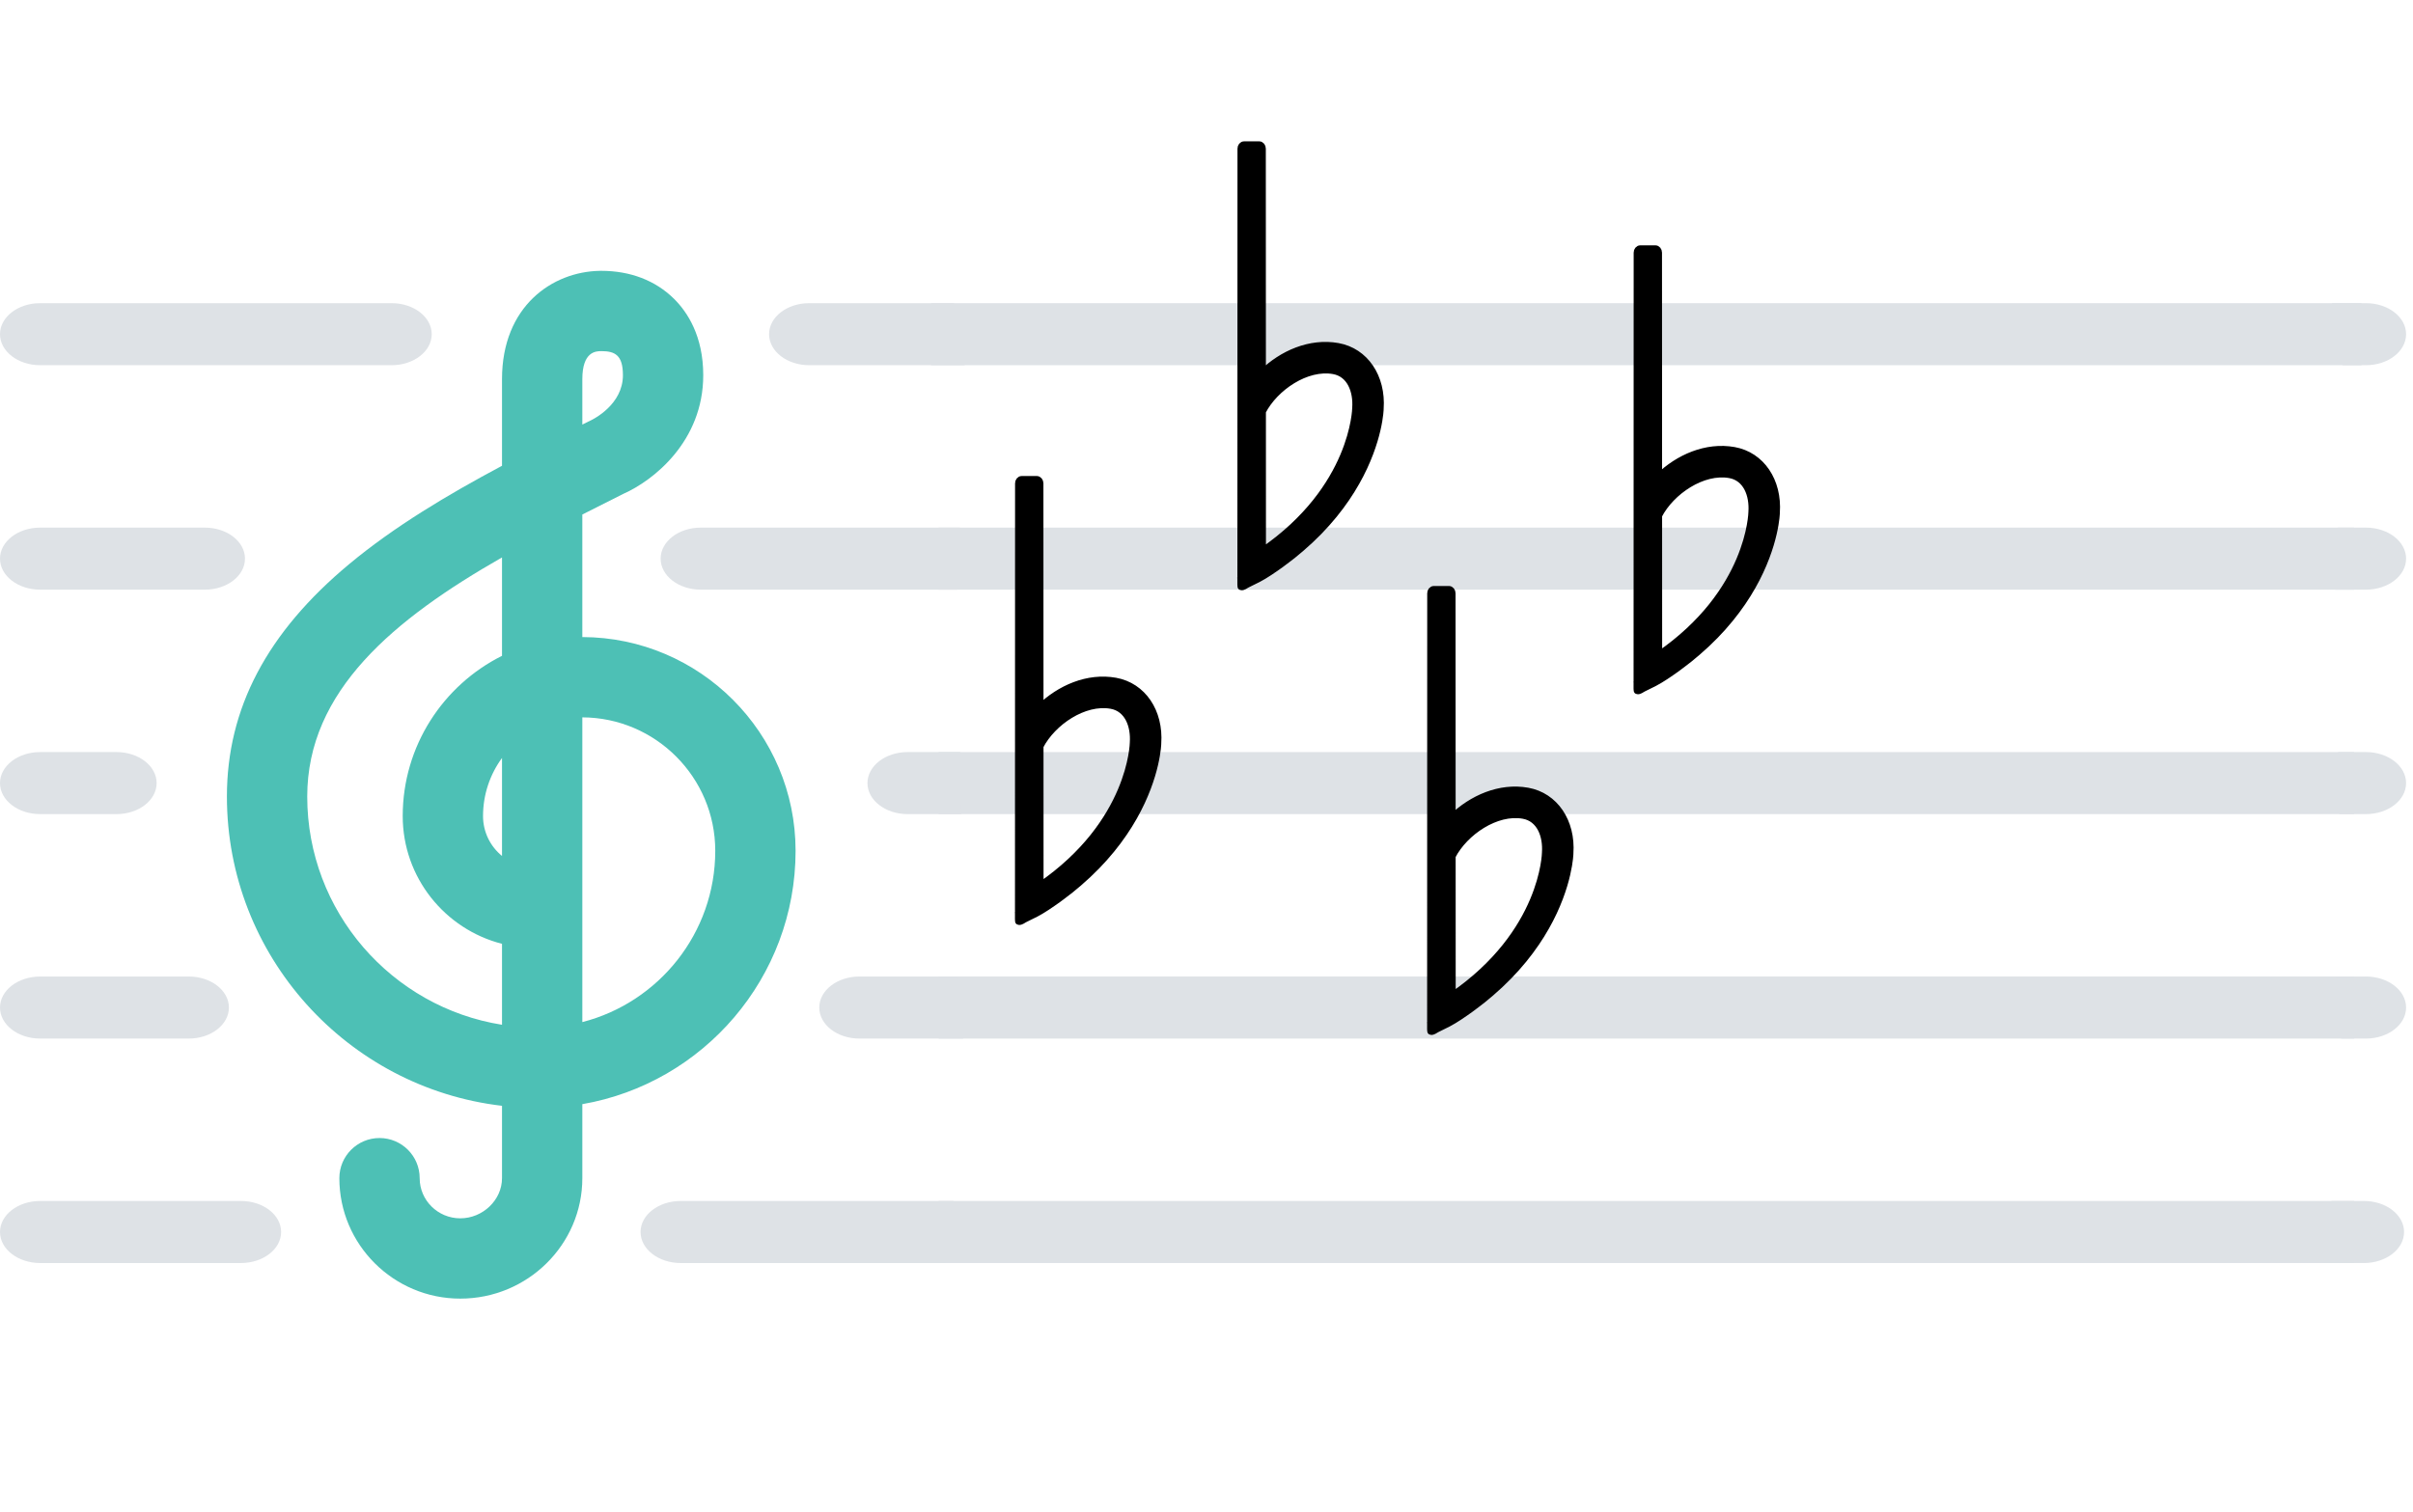
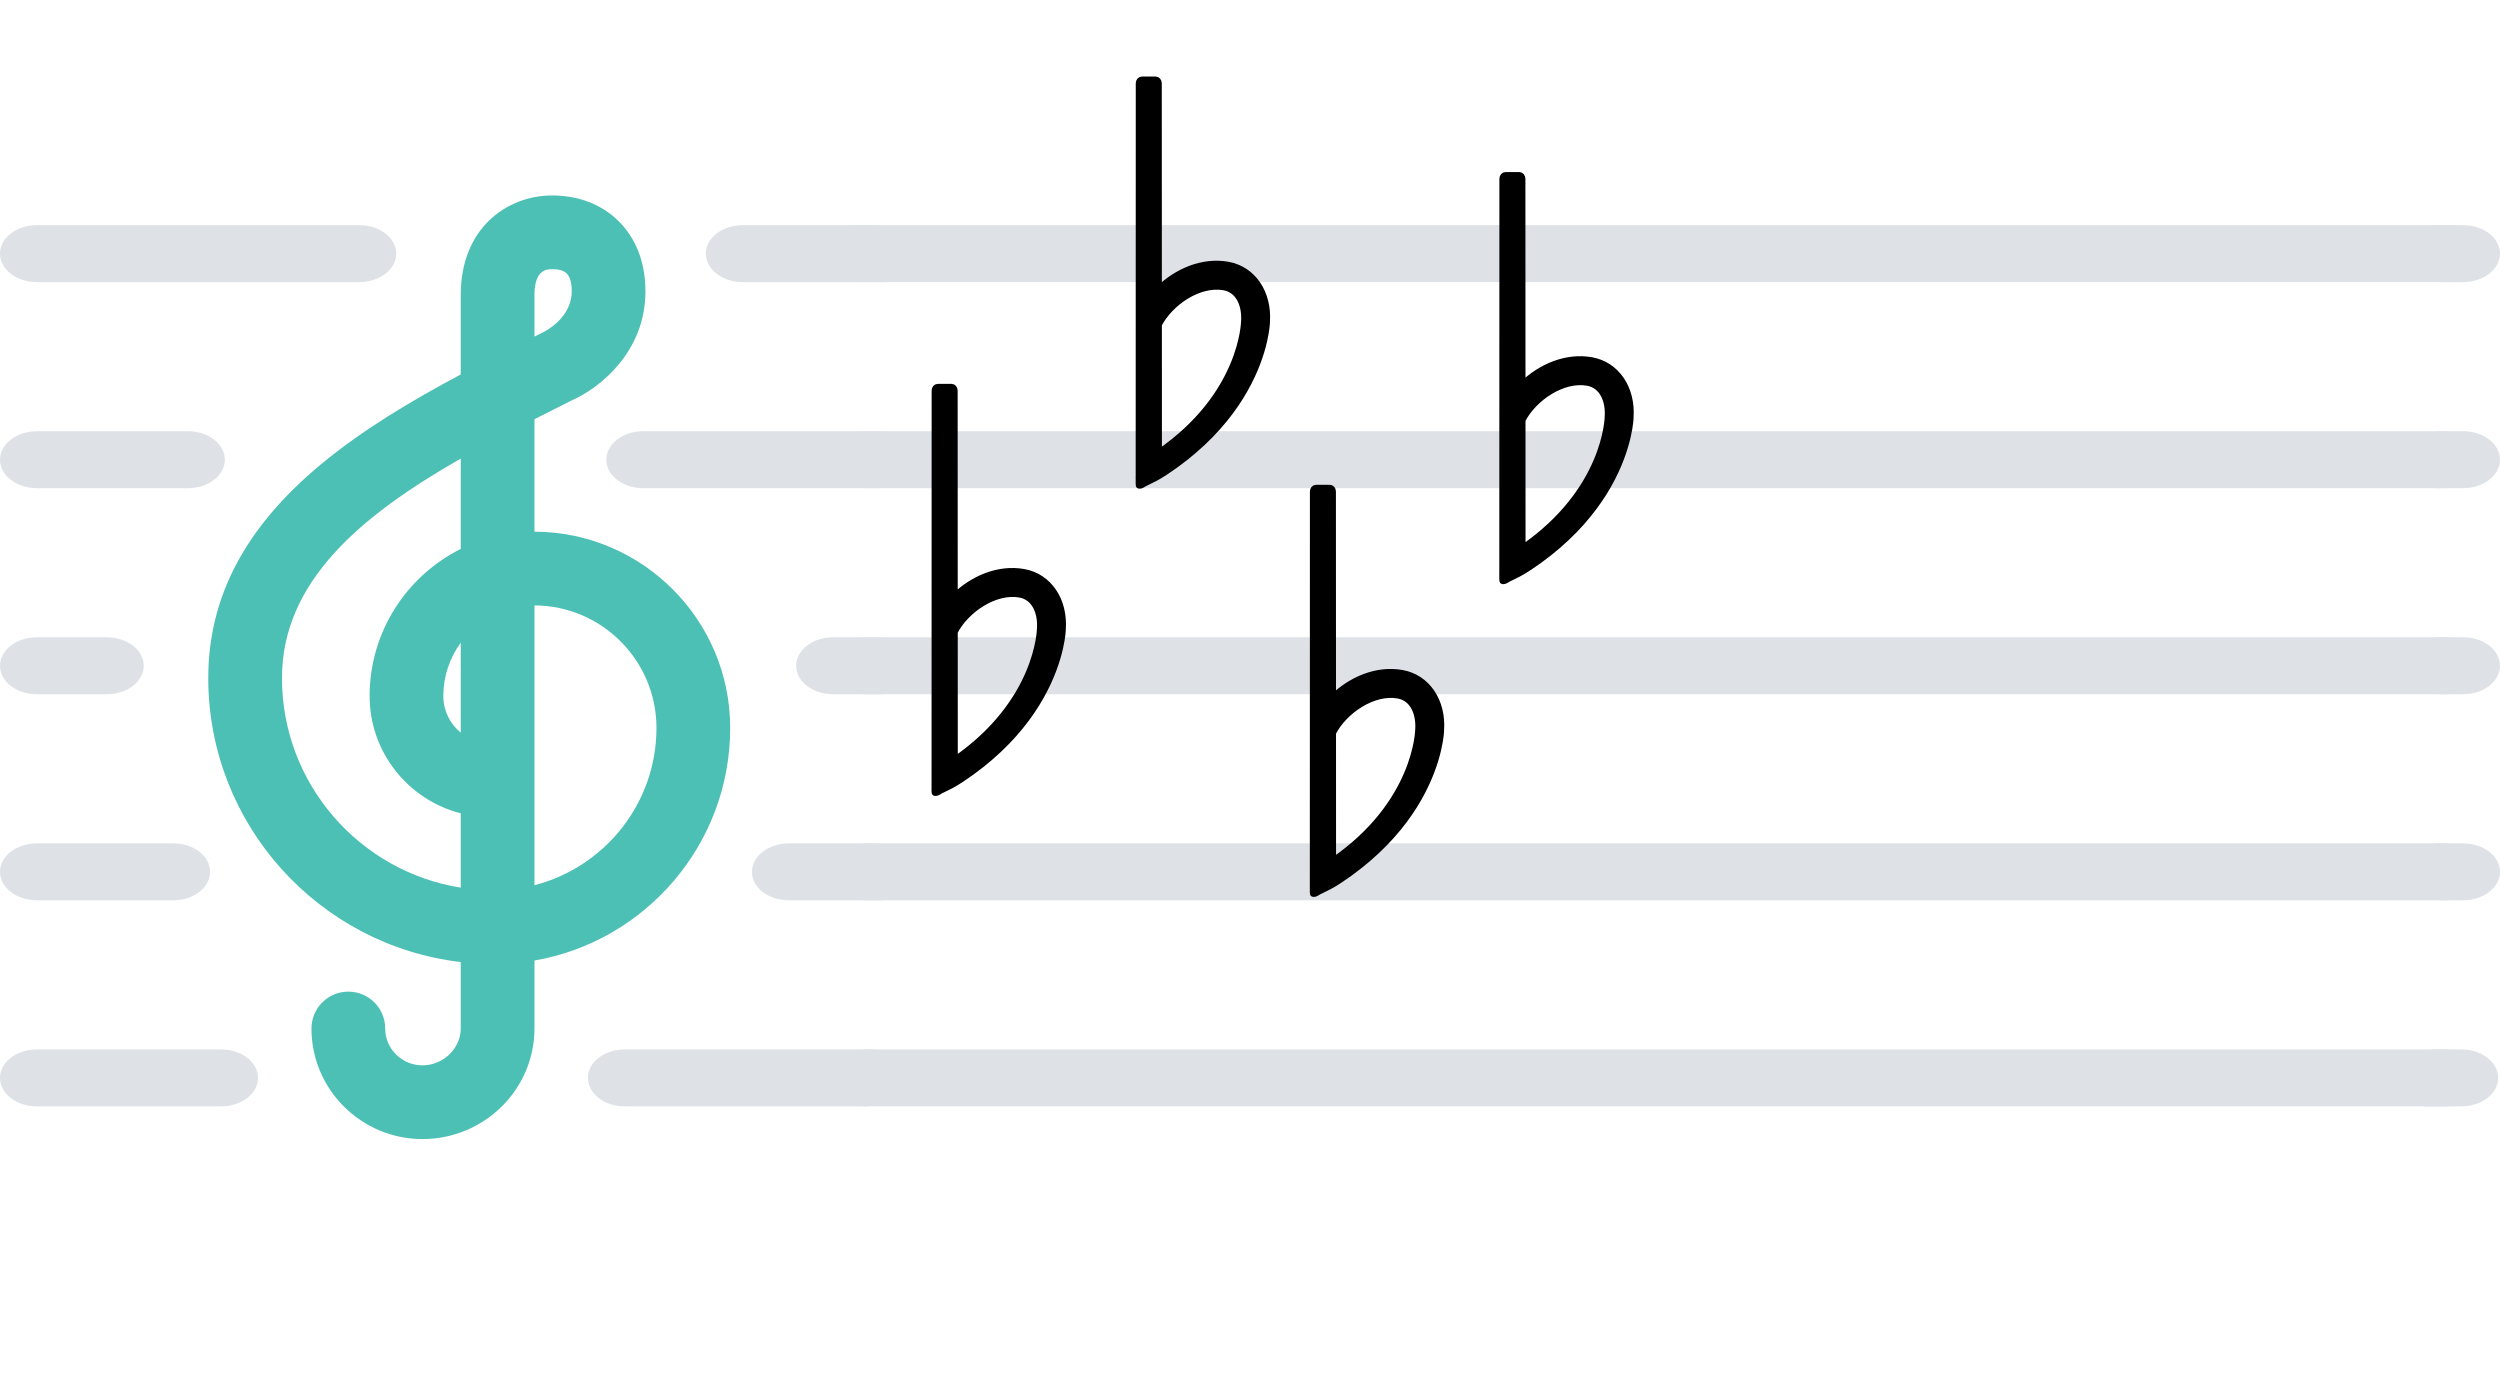
- <svg xmlns="http://www.w3.org/2000/svg" version="1.1" id="Capa_1" x="0px" y="0px" width="1397.14px" height="875.445px" viewBox="-20 -33.555 1397.14 875.445" enable-background="new -20 -33.555 1397.14 875.445" xml:space="preserve">
+ <svg xmlns="http://www.w3.org/2000/svg" version="1.1" id="Capa_1" x="0px" y="0px" width="1577.141px" height="875.445px" viewBox="-20 0 1577.141 875.445" enable-background="new -20 0 1577.141 875.445" xml:space="preserve">
  <g id="STAFF_2_">
    <g>
      <g>
        <g>
          <g>
-             <path fill="#DEE2E6" d="M1348.723,662.031h-18.794c-0.887,4.707-1.859,9.436-2.931,14.192       c-1.431,7.368-1.72,14.561-1.635,21.745h23.358c12.844,0,23.253-8.045,23.253-17.969S1361.566,662.031,1348.723,662.031z" />
-             <rect x="523.509" y="662.031" fill="#DEE2E6" width="819.58" height="35.938" />
-             <path fill="#DEE2E6" d="M529.14,676.224c1.07-4.757,2.044-9.485,2.931-14.192h-157.93c-12.843,0-23.254,8.045-23.254,17.969       s10.411,17.969,23.254,17.969h153.364C527.421,690.784,527.71,683.592,529.14,676.224z" />
-             <path fill="#DEE2E6" d="M119.519,662.031H3.253C-9.59,662.031-20,670.076-20,680s10.41,17.969,23.253,17.969h116.267       c12.843,0,23.253-8.045,23.253-17.969S132.362,662.031,119.519,662.031z" />
+             <path fill="#DEE2E6" d="M1532.723,662.031h-18.794c-0.887,4.707-1.859,9.436-2.931,14.191       c-1.432,7.368-1.721,14.562-1.636,21.745h23.358c12.844,0,23.253-8.045,23.253-17.969S1545.566,662.031,1532.723,662.031z" />
+             <rect x="524.473" y="662.031" fill="#DEE2E6" width="1000.28" height="35.938" />
+             <path fill="#DEE2E6" d="M529.14,676.224c1.07-4.757,2.044-9.484,2.931-14.191h-157.93c-12.843,0-23.254,8.045-23.254,17.969       s10.411,17.969,23.254,17.969h153.364C527.422,690.784,527.711,683.592,529.14,676.224z" />
+             <path fill="#DEE2E6" d="M119.519,662.031H3.253C-9.59,662.031-20,670.076-20,680s10.41,17.969,23.253,17.969H119.52       c12.843,0,23.253-8.045,23.253-17.969S132.362,662.031,119.519,662.031z" />
          </g>
          <g>
-             <path fill="#DEE2E6" d="M1349.885,532.031h-17.646c0.278,5.297,0.824,10.592,1.76,15.889       c0.771,6.706,1.275,13.383,1.542,20.049h14.345c12.843,0,23.253-8.044,23.253-17.969       C1373.139,540.076,1362.727,532.031,1349.885,532.031z" />
-             <rect x="523.509" y="532.031" fill="#DEE2E6" width="819.58" height="35.938" />
+             <path fill="#DEE2E6" d="M1533.885,532.031h-17.646c0.278,5.297,0.824,10.592,1.76,15.889       c0.771,6.706,1.275,13.383,1.543,20.049h14.345c12.843,0,23.253-8.044,23.253-17.969       C1557.139,540.076,1546.727,532.031,1533.885,532.031z" />
+             <rect x="524.473" y="532.031" fill="#DEE2E6" width="1000.28" height="35.938" />
            <path fill="#DEE2E6" d="M3.253,567.969h86.036c12.843,0,23.254-8.044,23.254-17.969c0-9.924-10.411-17.969-23.254-17.969H3.253       C-9.59,532.031-20,540.076-20,550C-20,559.925-9.59,567.969,3.253,567.969z" />
-             <path fill="#DEE2E6" d="M534.381,532.031h-56.765c-12.843,0-23.253,8.045-23.253,17.969c0,9.925,10.41,17.969,23.253,17.969       h60.065c-0.267-6.666-0.771-13.344-1.542-20.049C535.205,542.623,534.659,537.327,534.381,532.031z" />
+             <path fill="#DEE2E6" d="M534.382,532.031h-56.766c-12.843,0-23.253,8.045-23.253,17.969c0,9.925,10.41,17.969,23.253,17.969       h60.065c-0.268-6.666-0.771-13.344-1.542-20.049C535.205,542.623,534.659,537.327,534.382,532.031z" />
          </g>
          <g>
-             <path fill="#DEE2E6" d="M1349.885,402.031h-16.057c0.396,11.979,0.68,23.958,0.607,35.938h15.448       c12.843,0,23.253-8.045,23.253-17.969C1373.137,410.075,1362.727,402.031,1349.885,402.031z" />
-             <rect x="523.509" y="402.031" fill="#DEE2E6" width="819.58" height="35.937" />
-             <path fill="#DEE2E6" d="M3.253,437.969h44.182c12.843,0,23.253-8.045,23.253-17.969c0-9.925-10.41-17.969-23.253-17.969H3.253       C-9.59,402.031-20,410.076-20,420S-9.59,437.969,3.253,437.969z" />
+             <path fill="#DEE2E6" d="M1533.885,402.031h-16.058c0.396,11.979,0.681,23.958,0.607,35.938h15.448       c12.843,0,23.253-8.045,23.253-17.969C1557.137,410.075,1546.727,402.031,1533.885,402.031z" />
+             <rect x="524.473" y="402.031" fill="#DEE2E6" width="1000.28" height="35.937" />
+             <path fill="#DEE2E6" d="M3.253,437.969h44.183c12.843,0,23.253-8.045,23.253-17.969c0-9.925-10.41-17.969-23.253-17.969H3.253       C-9.59,402.031-20,410.076-20,420S-9.59,437.969,3.253,437.969z" />
            <path fill="#DEE2E6" d="M535.97,402.031h-30.449c-12.843,0-23.253,8.044-23.253,17.969c0,9.924,10.41,17.969,23.253,17.969       h31.058C536.65,425.989,536.366,414.01,535.97,402.031z" />
          </g>
          <g>
-             <path fill="#DEE2E6" d="M1349.885,272.031h-16.244c-1.058,11.979-1.519,23.958-1.607,35.938h17.853       c12.843,0,23.253-8.045,23.253-17.969S1362.727,272.031,1349.885,272.031z" />
-             <rect x="523.509" y="272.031" fill="#DEE2E6" width="819.58" height="35.938" />
-             <path fill="#DEE2E6" d="M3.253,307.969h95.338c12.844,0,23.254-8.045,23.254-17.969s-10.41-17.969-23.254-17.969H3.253       C-9.59,272.031-20,280.076-20,289.999C-20,299.923-9.59,307.969,3.253,307.969z" />
-             <path fill="#DEE2E6" d="M385.767,272.031c-12.843,0-23.253,8.044-23.253,17.969s10.41,17.969,23.253,17.969h148.407       c0.09-11.979,0.551-23.958,1.607-35.938H385.767L385.767,272.031z" />
+             <path fill="#DEE2E6" d="M1533.885,272.031h-16.244c-1.059,11.979-1.52,23.958-1.607,35.938h17.854       c12.843,0,23.253-8.045,23.253-17.969S1546.727,272.031,1533.885,272.031z" />
+             <rect x="524.473" y="272.031" fill="#DEE2E6" width="1000.28" height="35.938" />
+             <path fill="#DEE2E6" d="M3.253,307.969h95.338c12.845,0,23.255-8.045,23.255-17.969s-10.41-17.969-23.255-17.969H3.253       C-9.59,272.031-20,280.076-20,289.999C-20,299.923-9.59,307.969,3.253,307.969z" />
+             <path fill="#DEE2E6" d="M385.767,272.031c-12.843,0-23.253,8.044-23.253,17.969s10.41,17.969,23.253,17.969h148.407       c0.09-11.979,0.551-23.958,1.606-35.938H385.767L385.767,272.031z" />
          </g>
          <g>
-             <path fill="#DEE2E6" d="M1349.885,142.031h-19.688c1.429,2.806,2.526,5.65,2.801,8.608c1.758,9.056,2.813,18.179,3.374,27.329       h13.513c12.843,0,23.253-8.044,23.253-17.968C1373.138,150.076,1362.727,142.031,1349.885,142.031z" />
-             <rect x="519.139" y="142.031" fill="#DEE2E6" width="828.188" height="35.937" />
-             <path fill="#DEE2E6" d="M532.34,142.031h-83.789c-12.844,0-23.253,8.044-23.253,17.968c0,9.923,10.409,17.969,23.253,17.969       h89.964c-0.562-9.149-1.616-18.272-3.374-27.329C534.866,147.681,533.768,144.837,532.34,142.031z" />
-             <path fill="#DEE2E6" d="M3.253,177.968h203.465c12.844,0,23.254-8.044,23.254-17.969s-10.41-17.968-23.254-17.968H3.253       C-9.59,142.031-20,150.075-20,160S-9.59,177.968,3.253,177.968z" />
+             <path fill="#DEE2E6" d="M1533.885,142.031h-19.688c1.429,2.806,2.526,5.65,2.802,8.608c1.758,9.056,2.813,18.179,3.373,27.329       h13.514c12.843,0,23.253-8.044,23.253-17.968S1546.727,142.031,1533.885,142.031z" />
+             <rect x="519.139" y="142.031" fill="#DEE2E6" width="1010.785" height="35.937" />
+             <path fill="#DEE2E6" d="M532.341,142.031h-83.789c-12.844,0-23.253,8.044-23.253,17.968c0,9.923,10.409,17.969,23.253,17.969       h89.964c-0.563-9.149-1.616-18.272-3.374-27.329C534.866,147.681,533.768,144.837,532.341,142.031z" />
+             <path fill="#DEE2E6" d="M3.253,177.968h203.465c12.845,0,23.255-8.044,23.255-17.969s-10.41-17.968-23.255-17.968H3.253       C-9.59,142.031-20,150.075-20,160S-9.59,177.968,3.253,177.968z" />
          </g>
        </g>
      </g>
    </g>
  </g>
-   <path id="CLEF_2_" fill="#4DC0B5" d="M440.645,459.21c0-68.152-55.359-123.619-123.475-123.789V264.45  c7.865-4.009,15.778-7.983,23.667-11.941c17.585-7.753,46.344-30.54,46.344-68.746c0-22.784-9.236-36.675-16.984-44.315  c-10.709-10.563-25.26-16.144-42.081-16.144c-0.272,0-0.545,0.005-0.878,0.012c-27.247,0.464-56.573,20.307-56.573,62.772v50.13  c-31.739,16.932-62.357,35.229-88.325,56.812c-47.748,39.69-70.959,83.773-70.959,134.761c0,92.321,69.726,168.662,159.284,179.12  v41.915c0,12.604-11.064,23.253-24.164,23.253c-12.961,0-23.505-10.432-23.505-23.253c0-12.843-10.41-23.254-23.253-23.254  s-23.254,10.411-23.254,23.254c0,38.465,31.407,69.759,70.012,69.759c38.967,0,70.671-31.294,70.671-69.759v-42.869  C387.202,593.846,440.645,532.649,440.645,459.21z M270.664,462.209c-6.699-5.477-10.984-13.8-10.984-23.105  c0-12.573,4.081-24.214,10.984-33.663V462.209z M270.664,346.289c-34.053,17.016-57.491,52.229-57.491,92.813  c0,35.592,24.483,65.567,57.491,73.984v46.885c-63.83-10.129-112.776-65.546-112.776-132.181  c0-61.271,50.313-102.81,112.776-138.491V346.289z M317.171,186.088c0-16.087,7.89-16.221,10.794-16.271l0.282-0.006  c7.873,0.024,12.43,2.348,12.43,13.952c0,16.983-17.041,25.446-18.865,26.301c-0.541,0.218-0.677,0.298-1.25,0.586  c-1.131,0.566-2.26,1.135-3.391,1.702V186.088z M317.171,558.427v-176.5c42.472,0.169,76.968,34.772,76.968,77.282  C394.138,506.9,361.372,547.082,317.171,558.427z" />
+   <path id="CLEF_2_" fill="#4DC0B5" d="M440.645,459.21c0-68.152-55.359-123.619-123.475-123.789V264.45  c7.864-4.009,15.777-7.983,23.667-11.941c17.585-7.753,46.344-30.54,46.344-68.746c0-22.784-9.236-36.675-16.984-44.315  c-10.709-10.563-25.26-16.144-42.081-16.144c-0.271,0-0.545,0.005-0.878,0.012c-27.247,0.464-56.573,20.307-56.573,62.772v50.13  c-31.739,16.932-62.356,35.229-88.325,56.813c-47.748,39.69-70.959,83.773-70.959,134.761c0,92.321,69.727,168.662,159.284,179.12  v41.915c0,12.604-11.063,23.253-24.164,23.253c-12.961,0-23.505-10.433-23.505-23.253c0-12.843-10.41-23.254-23.253-23.254  s-23.254,10.411-23.254,23.254c0,38.465,31.407,69.759,70.012,69.759c38.967,0,70.672-31.294,70.672-69.759v-42.869  C387.202,593.846,440.645,532.649,440.645,459.21z M270.664,462.209c-6.699-5.477-10.983-13.8-10.983-23.105  c0-12.572,4.081-24.214,10.983-33.662V462.209z M270.664,346.289c-34.053,17.016-57.491,52.229-57.491,92.813  c0,35.593,24.483,65.567,57.491,73.984v46.885c-63.83-10.129-112.775-65.546-112.775-132.181  c0-61.271,50.313-102.81,112.775-138.491V346.289z M317.172,186.088c0-16.087,7.89-16.221,10.794-16.271l0.281-0.006  c7.873,0.024,12.431,2.348,12.431,13.952c0,16.983-17.041,25.446-18.865,26.301c-0.541,0.218-0.677,0.298-1.25,0.586  c-1.131,0.566-2.26,1.135-3.391,1.702V186.088L317.172,186.088z M317.172,558.427v-176.5c42.472,0.169,76.968,34.772,76.968,77.282  C394.138,506.9,361.372,547.082,317.172,558.427z" />
  <g id="SHARPS" display="none">
-     <path display="inline" stroke="#000000" stroke-width="7" stroke-linecap="round" stroke-linejoin="round" stroke-miterlimit="10" d="   M701.3,118.476c0.506-0.069,0.883-0.502,0.883-1.008v-15.563c0-0.615-0.538-1.083-1.142-1.006l-35.005,4.54l4.546-34.999   c0.078-0.609-0.395-1.148-1.009-1.148H654.01c-0.508,0-0.938,0.382-1.007,0.886l-4.882,37.587l-60.413,7.839l5.857-45.163   c0.082-0.609-0.395-1.148-1.008-1.148h-15.564c-0.509,0-0.941,0.382-1.01,0.886l-6.197,47.753l-47.751,6.195   c-0.505,0.068-0.884,0.497-0.884,1.008v15.562c0,0.616,0.541,1.089,1.147,1.01l45.165-5.859l-7.836,60.415l-37.592,4.881   c-0.505,0.067-0.884,0.497-0.884,1.008v15.563c0,0.613,0.541,1.088,1.147,1.006l34.999-4.542l-4.542,35.002   c-0.077,0.608,0.393,1.148,1.007,1.148h15.564c0.508,0,0.942-0.383,1.009-0.889l4.877-37.586l60.417-7.842l-5.858,45.169   c-0.081,0.608,0.394,1.148,1.008,1.148h15.563c0.509,0,0.945-0.383,1.012-0.889l6.19-47.753l47.756-6.191   c0.509-0.071,0.882-0.498,0.882-1.011v-15.564c0-0.608-0.537-1.088-1.141-1.009l-45.173,5.858l7.843-60.415L701.3,118.476z    M637.959,186.095l-60.422,7.845l7.843-60.42l60.418-7.842L637.959,186.095z" />
-     <path stroke="#000000" stroke-width="7" stroke-linecap="round" stroke-linejoin="round" stroke-miterlimit="10" d="   M826.216,306.984c0.5-0.069,0.882-0.498,0.882-1.008v-15.563c0-0.615-0.544-1.083-1.146-1.006l-35,4.54l4.546-34.998   c0.075-0.609-0.395-1.146-1.009-1.146h-15.563c-0.508,0-0.944,0.379-1.009,0.883l-4.881,37.587l-60.411,7.843l5.856-45.167   c0.082-0.609-0.395-1.147-1.012-1.147h-15.563c-0.506,0-0.938,0.38-1.007,0.884l-6.197,47.754l-47.752,6.194   c-0.503,0.068-0.883,0.497-0.883,1.008v15.562c0,0.617,0.541,1.089,1.148,1.012l45.164-5.862l-7.841,60.416l-37.589,4.885   c-0.503,0.063-0.883,0.493-0.883,1.005v15.562c0,0.617,0.541,1.089,1.148,1.007l34.996-4.543l-4.543,35.003   c-0.072,0.604,0.392,1.147,1.009,1.147h15.563c0.508,0,0.946-0.383,1.013-0.891l4.877-37.584l60.411-7.842l-5.856,45.17   c-0.082,0.604,0.396,1.147,1.012,1.147h15.563c0.508,0,0.938-0.383,1.004-0.891l6.198-47.752l47.755-6.191   c0.506-0.068,0.883-0.499,0.883-1.01v-15.563c0-0.612-0.545-1.087-1.146-1.008l-45.167,5.858l7.843-60.414L826.216,306.984z    M762.868,374.604l-60.415,7.844l7.844-60.42l60.417-7.839L762.868,374.604z" />
-     <path stroke="#000000" stroke-width="7" stroke-linecap="round" stroke-linejoin="round" stroke-miterlimit="10" d="   M957.982,73.451c0.504-0.069,0.882-0.501,0.882-1.008V56.879c0-0.615-0.537-1.086-1.141-1.009l-35.005,4.543l4.546-35.001   c0.078-0.606-0.395-1.146-1.01-1.146h-15.563c-0.508,0-0.938,0.382-1.008,0.884l-4.882,37.589l-60.411,7.84l5.857-45.166   c0.081-0.606-0.396-1.146-1.013-1.146h-15.563c-0.506,0-0.938,0.382-1.006,0.883l-6.197,47.753L778.718,79.1   c-0.504,0.07-0.884,0.495-0.884,1.009v15.562c0,0.613,0.542,1.089,1.148,1.01l45.164-5.86l-7.841,60.415l-37.588,4.881   c-0.504,0.063-0.884,0.497-0.884,1.005v15.562c0,0.617,0.542,1.089,1.148,1.01l34.995-4.546l-4.535,35.002   c-0.076,0.607,0.385,1.151,1.002,1.151h15.563c0.508,0,0.946-0.382,1.013-0.89l4.877-37.588l60.419-7.839l-5.864,45.166   c-0.081,0.607,0.396,1.151,1.012,1.151h15.563c0.509,0,0.94-0.382,1.012-0.89l6.19-47.753l47.756-6.194   c0.505-0.068,0.882-0.495,0.882-1.01v-15.563c0-0.611-0.537-1.087-1.141-1.008l-45.173,5.857l7.843-60.414L957.982,73.451z    M894.641,141.066l-60.422,7.848l7.844-60.42l60.418-7.843L894.641,141.066z" />
-     <path stroke="#000000" stroke-width="7" stroke-linecap="round" stroke-linejoin="round" stroke-miterlimit="10" d="   M1084.421,248.55c0.508-0.071,0.887-0.502,0.887-1.011v-15.564c0-0.611-0.541-1.083-1.146-1.006l-35.004,4.54l4.545-34.998   c0.078-0.608-0.394-1.145-1.009-1.145h-15.563c-0.509,0-0.938,0.382-1.002,0.882l-4.881,37.59l-60.419,7.84l5.857-45.167   c0.082-0.608-0.396-1.145-1.009-1.145h-15.562c-0.512,0-0.943,0.382-1.011,0.882l-6.198,47.754l-47.752,6.194   c-0.503,0.072-0.883,0.497-0.883,1.011v15.562c0,0.613,0.541,1.089,1.148,1.01l45.163-5.86l-7.84,60.415l-37.589,4.881   c-0.503,0.063-0.883,0.497-0.883,1.005v15.562c0,0.617,0.541,1.089,1.148,1.007l34.996-4.543l-4.536,35.001   c-0.077,0.608,0.393,1.153,1.002,1.153h15.563c0.515,0,0.944-0.382,1.011-0.893l4.877-37.585l60.42-7.839l-5.857,45.165   c-0.082,0.608,0.391,1.153,1.004,1.153h15.563c0.51,0,0.947-0.382,1.012-0.893l6.194-47.752l47.753-6.192   c0.512-0.068,0.886-0.499,0.886-1.01v-15.563c0-0.612-0.541-1.087-1.146-1.008l-45.172,5.857l7.842-60.414L1084.421,248.55z    M1021.082,316.166l-60.424,7.846l7.844-60.419l60.419-7.843L1021.082,316.166z" />
-     <path stroke="#000000" stroke-width="7" stroke-linecap="round" stroke-linejoin="round" stroke-miterlimit="10" d="   M1212.673,442.409c0.506-0.068,0.888-0.499,0.888-1.011v-15.561c0-0.615-0.544-1.083-1.148-1.006l-35,4.539l4.541-34.998   c0.078-0.609-0.394-1.149-1.007-1.149h-15.562c-0.512,0-0.941,0.382-1.005,0.886l-4.88,37.586l-60.42,7.84l5.857-45.163   c0.082-0.609-0.394-1.149-1.005-1.149h-15.563c-0.514,0-0.946,0.382-1.015,0.886l-6.193,47.75l-47.755,6.198   c-0.505,0.068-0.884,0.493-0.884,1.005v15.564c0,0.612,0.541,1.088,1.148,1.011l45.163-5.86L1071,520.197l-37.593,4.882   c-0.505,0.063-0.884,0.493-0.884,1.001v15.563c0,0.616,0.541,1.092,1.148,1.011l35.003-4.547l-4.543,35.005   c-0.077,0.608,0.393,1.15,1.004,1.15h15.566c0.51,0,0.939-0.38,1.006-0.894l4.877-37.586l60.42-7.841l-5.857,45.17   c-0.082,0.608,0.391,1.15,1.004,1.15h15.563c0.512,0,0.946-0.38,1.011-0.894l6.197-47.753l47.75-6.188   c0.512-0.068,0.889-0.502,0.889-1.014v-15.563c0-0.612-0.545-1.083-1.148-1.005l-45.166,5.857l7.838-60.417L1212.673,442.409z    M1149.332,510.028l-60.423,7.843l7.843-60.418l60.422-7.844L1149.332,510.028z" />
-     <path stroke="#000000" stroke-width="7" stroke-linecap="round" stroke-linejoin="round" stroke-miterlimit="10" d="   M1324.268,184.815c0.501-0.068,0.883-0.501,0.883-1.008v-15.563c0-0.615-0.544-1.083-1.147-1.006l-34.999,4.54l4.54-34.999   c0.076-0.609-0.388-1.148-1.003-1.148h-15.563c-0.511,0-0.945,0.382-1.009,0.886l-4.881,37.587l-60.417,7.839l5.855-45.163   c0.085-0.609-0.388-1.148-1.005-1.148h-15.563c-0.507,0-0.94,0.382-1.014,0.886l-6.19,47.752l-47.752,6.196   c-0.509,0.068-0.884,0.496-0.884,1.008v15.561c0,0.617,0.535,1.089,1.143,1.011l45.17-5.86l-7.84,60.415l-37.589,4.881   c-0.509,0.067-0.884,0.497-0.884,1.007v15.563c0,0.613,0.535,1.089,1.143,1.007l35.002-4.543l-4.543,35.001   c-0.077,0.608,0.393,1.149,1.01,1.149h15.563c0.508,0,0.939-0.383,1.009-0.89l4.876-37.588l60.416-7.84l-5.857,45.168   c-0.082,0.608,0.397,1.149,1.012,1.149h15.561c0.511,0,0.941-0.383,1.007-0.89l6.198-47.753l47.755-6.191   c0.506-0.071,0.882-0.498,0.882-1.013v-15.563c0-0.608-0.544-1.087-1.147-1.008l-45.166,5.857l7.843-60.414L1324.268,184.815z    M1260.922,252.435l-60.415,7.844l7.837-60.419l60.424-7.843L1260.922,252.435z" />
+     <path display="inline" stroke="#000000" stroke-width="7" stroke-linecap="round" stroke-linejoin="round" stroke-miterlimit="10" d="   M701.301,118.476c0.506-0.069,0.883-0.502,0.883-1.008v-15.563c0-0.615-0.538-1.083-1.143-1.006l-35.005,4.54l4.546-34.999   c0.078-0.609-0.395-1.148-1.009-1.148H654.01c-0.508,0-0.938,0.382-1.007,0.886l-4.883,37.587l-60.413,7.839l5.857-45.163   c0.082-0.609-0.395-1.148-1.008-1.148h-15.564c-0.509,0-0.94,0.382-1.01,0.886l-6.197,47.753l-47.751,6.195   c-0.505,0.068-0.884,0.497-0.884,1.008v15.563c0,0.616,0.541,1.089,1.147,1.01l45.165-5.859l-7.837,60.415l-37.592,4.881   c-0.505,0.067-0.884,0.497-0.884,1.008v15.563c0,0.613,0.541,1.088,1.147,1.006l34.999-4.542l-4.542,35.002   c-0.077,0.608,0.393,1.148,1.007,1.148h15.563c0.509,0,0.942-0.383,1.009-0.889l4.878-37.586l60.417-7.842l-5.858,45.169   c-0.081,0.608,0.394,1.148,1.008,1.148h15.563c0.509,0,0.944-0.383,1.012-0.889l6.19-47.753l47.756-6.191   c0.509-0.071,0.882-0.498,0.882-1.011v-15.564c0-0.608-0.537-1.088-1.141-1.009l-45.174,5.858l7.844-60.415L701.301,118.476z    M637.96,186.095l-60.423,7.845l7.844-60.42l60.418-7.842L637.96,186.095z" />
+     <path display="inline" stroke="#000000" stroke-width="7" stroke-linecap="round" stroke-linejoin="round" stroke-miterlimit="10" d="   M826.217,306.984c0.5-0.069,0.882-0.498,0.882-1.008v-15.563c0-0.615-0.544-1.083-1.146-1.006l-35,4.54l4.547-34.998   c0.074-0.609-0.396-1.146-1.01-1.146h-15.563c-0.508,0-0.944,0.379-1.009,0.883l-4.882,37.587l-60.41,7.843l5.855-45.167   c0.082-0.609-0.395-1.147-1.012-1.147h-15.563c-0.506,0-0.938,0.38-1.007,0.884l-6.197,47.754l-47.752,6.194   c-0.503,0.068-0.883,0.497-0.883,1.008v15.562c0,0.617,0.541,1.089,1.148,1.012l45.164-5.862l-7.842,60.416l-37.589,4.885   c-0.503,0.063-0.883,0.493-0.883,1.005v15.562c0,0.617,0.541,1.089,1.148,1.008l34.996-4.544l-4.543,35.004   c-0.072,0.604,0.392,1.146,1.009,1.146h15.563c0.508,0,0.946-0.383,1.014-0.891l4.877-37.584l60.41-7.842l-5.855,45.17   c-0.082,0.604,0.396,1.146,1.012,1.146h15.563c0.508,0,0.938-0.383,1.004-0.891l6.198-47.752l47.755-6.191   c0.506-0.068,0.883-0.499,0.883-1.01v-15.563c0-0.612-0.545-1.087-1.146-1.008l-45.167,5.858l7.844-60.414L826.217,306.984z    M762.868,374.604l-60.415,7.844l7.845-60.42l60.417-7.839L762.868,374.604z" />
+     <path display="inline" stroke="#000000" stroke-width="7" stroke-linecap="round" stroke-linejoin="round" stroke-miterlimit="10" d="   M957.982,73.451c0.504-0.069,0.882-0.501,0.882-1.008V56.879c0-0.615-0.537-1.086-1.141-1.009l-35.005,4.543l4.546-35.001   c0.078-0.606-0.396-1.146-1.01-1.146h-15.563c-0.508,0-0.938,0.382-1.008,0.884l-4.882,37.589l-60.411,7.84l5.856-45.166   c0.081-0.606-0.396-1.146-1.013-1.146h-15.563c-0.507,0-0.938,0.382-1.007,0.883l-6.196,47.753l-47.75,6.197   c-0.504,0.07-0.884,0.495-0.884,1.009v15.562c0,0.613,0.542,1.089,1.147,1.01l45.164-5.86l-7.841,60.415l-37.588,4.881   c-0.504,0.063-0.884,0.497-0.884,1.005v15.562c0,0.617,0.542,1.089,1.147,1.01l34.995-4.546l-4.535,35.002   c-0.076,0.607,0.385,1.151,1.002,1.151h15.563c0.508,0,0.945-0.382,1.013-0.89l4.877-37.588l60.419-7.839l-5.864,45.166   c-0.081,0.607,0.396,1.151,1.013,1.151h15.563c0.509,0,0.94-0.382,1.013-0.89l6.189-47.753l47.756-6.194   c0.505-0.068,0.882-0.495,0.882-1.01v-15.563c0-0.611-0.536-1.087-1.141-1.008l-45.173,5.857l7.843-60.414L957.982,73.451z    M894.641,141.066l-60.422,7.848l7.844-60.42l60.418-7.843L894.641,141.066z" />
+     <path display="inline" stroke="#000000" stroke-width="7" stroke-linecap="round" stroke-linejoin="round" stroke-miterlimit="10" d="   M1084.422,248.55c0.508-0.071,0.887-0.502,0.887-1.011v-15.564c0-0.611-0.541-1.083-1.146-1.006l-35.004,4.54l4.545-34.998   c0.078-0.608-0.394-1.145-1.009-1.145h-15.563c-0.51,0-0.938,0.382-1.002,0.882l-4.881,37.59l-60.42,7.84l5.857-45.167   c0.082-0.608-0.396-1.145-1.009-1.145h-15.563c-0.512,0-0.942,0.382-1.011,0.882l-6.198,47.754l-47.752,6.194   c-0.503,0.072-0.883,0.497-0.883,1.011v15.562c0,0.613,0.541,1.089,1.148,1.01l45.163-5.86l-7.841,60.415l-37.589,4.881   c-0.503,0.063-0.883,0.497-0.883,1.005v15.562c0,0.617,0.541,1.089,1.148,1.007l34.996-4.543l-4.536,35.001   c-0.077,0.608,0.393,1.153,1.002,1.153h15.563c0.516,0,0.944-0.382,1.011-0.893l4.877-37.585l60.421-7.839l-5.857,45.165   c-0.082,0.608,0.391,1.153,1.004,1.153h15.563c0.51,0,0.946-0.382,1.012-0.893l6.193-47.752l47.754-6.192   c0.512-0.068,0.886-0.499,0.886-1.01v-15.563c0-0.612-0.541-1.087-1.146-1.008l-45.172,5.857l7.843-60.414L1084.422,248.55z    M1021.082,316.166l-60.424,7.846l7.845-60.419l60.418-7.843L1021.082,316.166z" />
+     <path display="inline" stroke="#000000" stroke-width="7" stroke-linecap="round" stroke-linejoin="round" stroke-miterlimit="10" d="   M1212.674,442.409c0.506-0.068,0.888-0.499,0.888-1.011v-15.562c0-0.615-0.544-1.083-1.148-1.006l-35,4.539l4.541-34.998   c0.078-0.609-0.394-1.149-1.007-1.149h-15.562c-0.512,0-0.941,0.382-1.005,0.886l-4.88,37.586l-60.421,7.84l5.857-45.163   c0.082-0.609-0.394-1.149-1.005-1.149h-15.563c-0.514,0-0.945,0.382-1.015,0.886l-6.193,47.75l-47.755,6.197   c-0.505,0.068-0.884,0.493-0.884,1.006v15.563c0,0.612,0.541,1.088,1.148,1.011l45.162-5.859l-7.832,60.42l-37.594,4.882   c-0.505,0.063-0.884,0.493-0.884,1.001v15.563c0,0.616,0.541,1.093,1.147,1.012l35.004-4.547l-4.543,35.005   c-0.077,0.607,0.393,1.149,1.004,1.149h15.565c0.511,0,0.939-0.38,1.007-0.894l4.877-37.586l60.42-7.841l-5.857,45.17   c-0.082,0.607,0.391,1.149,1.004,1.149h15.563c0.512,0,0.945-0.38,1.011-0.894l6.197-47.753l47.75-6.188   c0.512-0.067,0.889-0.502,0.889-1.014V502.85c0-0.612-0.545-1.084-1.148-1.006l-45.166,5.857l7.839-60.417L1212.674,442.409z    M1149.333,510.028l-60.424,7.843l7.844-60.418l60.422-7.844L1149.333,510.028z" />
+     <path display="inline" stroke="#000000" stroke-width="7" stroke-linecap="round" stroke-linejoin="round" stroke-miterlimit="10" d="   M1324.268,184.815c0.501-0.068,0.883-0.501,0.883-1.008v-15.563c0-0.615-0.544-1.083-1.146-1.006l-34.999,4.54l4.54-34.999   c0.076-0.609-0.389-1.148-1.004-1.148h-15.563c-0.511,0-0.945,0.382-1.009,0.886l-4.881,37.587l-60.417,7.839l5.854-45.163   c0.085-0.609-0.388-1.148-1.005-1.148h-15.563c-0.508,0-0.94,0.382-1.015,0.886l-6.189,47.752l-47.752,6.196   c-0.51,0.068-0.885,0.496-0.885,1.008v15.561c0,0.617,0.535,1.089,1.144,1.011l45.17-5.86l-7.84,60.415l-37.589,4.881   c-0.51,0.067-0.885,0.497-0.885,1.007v15.563c0,0.613,0.535,1.089,1.144,1.007l35.002-4.543l-4.543,35.001   c-0.077,0.608,0.393,1.149,1.01,1.149h15.563c0.509,0,0.939-0.383,1.01-0.89l4.876-37.588l60.416-7.84l-5.857,45.168   c-0.082,0.608,0.397,1.149,1.012,1.149h15.562c0.511,0,0.941-0.383,1.007-0.89l6.198-47.753l47.755-6.191   c0.506-0.071,0.882-0.498,0.882-1.013v-15.563c0-0.608-0.544-1.087-1.146-1.008l-45.166,5.857l7.843-60.414L1324.268,184.815z    M1260.923,252.435l-60.415,7.844l7.837-60.419l60.424-7.843L1260.923,252.435z" />
  </g>
  <g id="FLATS">
    <g>
-       <path stroke="#000000" stroke-width="4" stroke-linecap="round" stroke-linejoin="round" stroke-miterlimit="10" d="    M625.902,360.968c-16.163-2.903-32.34,4.299-43.713,15.35l-0.05-129.941c0-1.228-0.815-2.224-1.815-2.224h-8.777    c-1.008,0-1.823,1.007-1.817,2.24l-0.053,247.674c-0.136,0.41,0,1.096-0.005,1.533c-0.003,0.563-0.003,1.125-0.006,1.688    c0,0.508-0.002,1.019,0,1.529c0.003,0.309,0.034,0.618,0.058,0.93c0.02,0.268-0.028,0.398,0.245,0.418    c1.12,0.107,2.243-0.851,3.181-1.348c2.146-1.135,4.379-2.107,6.528-3.238c4.495-2.367,8.683-5.31,12.885-8.29    c2.501-1.777,4.853-3.723,7.302-5.56c1.537-1.269,3.086-2.527,4.6-3.827c3.608-3.096,7.082-6.35,10.399-9.751    c3.042-3.125,5.951-6.374,8.699-9.749c2.523-3.094,4.91-6.284,7.154-9.584c2.045-3.001,3.967-6.08,5.753-9.247    c1.622-2.855,3.126-5.78,4.513-8.754c1.236-2.657,2.375-5.361,3.413-8.104c0.906-2.396,1.737-4.823,2.476-7.281    c0.625-2.078,1.189-4.181,1.676-6.299c0.396-1.709,0.747-3.43,1.037-5.161c0.221-1.278,0.404-2.561,0.552-3.852    c0.089-0.793,0.168-1.59,0.209-2.384c0.012-0.235,0.012-0.473,0.025-0.71C651.673,378.623,641.601,363.798,625.902,360.968z     M636.162,396.514c0,0.486-0.823,46.436-53.94,82.944l-0.025-80.865c7.181-13.895,25.502-26.427,41.185-23.611    C633.117,376.732,636.827,386.814,636.162,396.514z" />
+       <path stroke="#000000" stroke-width="4" stroke-linecap="round" stroke-linejoin="round" stroke-miterlimit="10" d="    M625.902,360.968c-16.163-2.903-32.34,4.299-43.713,15.35l-0.05-129.941c0-1.228-0.815-2.224-1.815-2.224h-8.776    c-1.009,0-1.823,1.007-1.817,2.24l-0.053,247.674c-0.136,0.409,0,1.096-0.005,1.532c-0.003,0.563-0.003,1.125-0.006,1.688    c0,0.508-0.003,1.019,0,1.529c0.003,0.309,0.033,0.617,0.058,0.93c0.02,0.268-0.028,0.397,0.245,0.418    c1.12,0.106,2.243-0.851,3.181-1.348c2.146-1.136,4.379-2.107,6.528-3.238c4.495-2.367,8.683-5.311,12.885-8.29    c2.501-1.777,4.854-3.723,7.302-5.561c1.537-1.269,3.086-2.526,4.601-3.826c3.607-3.097,7.082-6.351,10.398-9.751    c3.042-3.125,5.951-6.374,8.699-9.749c2.523-3.095,4.91-6.284,7.154-9.584c2.045-3.001,3.967-6.08,5.753-9.247    c1.622-2.855,3.126-5.78,4.513-8.754c1.236-2.657,2.375-5.361,3.413-8.104c0.906-2.396,1.737-4.823,2.476-7.281    c0.625-2.078,1.189-4.181,1.677-6.299c0.396-1.709,0.747-3.43,1.037-5.161c0.221-1.277,0.403-2.561,0.552-3.852    c0.089-0.793,0.168-1.59,0.209-2.384c0.012-0.235,0.012-0.474,0.024-0.71C651.674,378.623,641.601,363.798,625.902,360.968z     M636.162,396.514c0,0.486-0.822,46.436-53.939,82.944l-0.025-80.865c7.182-13.895,25.502-26.427,41.186-23.611    C633.117,376.732,636.827,386.814,636.162,396.514z" />
    </g>
    <g>
-       <path stroke="#000000" stroke-width="4" stroke-linecap="round" stroke-linejoin="round" stroke-miterlimit="10" d="    M754.68,167.118c-16.164-2.903-32.342,4.299-43.714,15.35l-0.05-129.941c0-1.227-0.816-2.224-1.815-2.224h-8.776    c-1.01,0-1.825,1.007-1.818,2.24l-0.054,247.675c-0.135,0.41,0,1.096-0.004,1.532c-0.004,0.563-0.004,1.125-0.006,1.688    c0,0.506-0.003,1.018,0,1.528c0.002,0.31,0.034,0.619,0.057,0.93c0.021,0.268-0.027,0.397,0.245,0.417    c1.119,0.107,2.244-0.85,3.181-1.348c2.146-1.134,4.38-2.106,6.528-3.238c4.495-2.366,8.684-5.308,12.886-8.29    c2.503-1.777,4.854-3.722,7.303-5.559c1.536-1.269,3.085-2.528,4.599-3.829c3.609-3.094,7.082-6.348,10.399-9.75    c3.042-3.125,5.951-6.374,8.699-9.749c2.522-3.093,4.909-6.284,7.155-9.583c2.045-3.001,3.967-6.081,5.752-9.248    c1.622-2.855,3.126-5.779,4.515-8.754c1.234-2.658,2.376-5.36,3.411-8.103c0.908-2.398,1.737-4.825,2.476-7.282    c0.625-2.079,1.189-4.182,1.676-6.299c0.397-1.711,0.747-3.43,1.039-5.161c0.22-1.278,0.402-2.562,0.55-3.852    c0.089-0.794,0.168-1.59,0.21-2.383c0.011-0.236,0.011-0.473,0.026-0.711C780.449,184.774,770.378,169.948,754.68,167.118z     M764.938,202.665c0,0.487-0.821,46.435-53.939,82.944l-0.025-80.866c7.181-13.894,25.501-26.426,41.186-23.609    C761.893,182.882,765.603,192.964,764.938,202.665z" />
+       <path stroke="#000000" stroke-width="4" stroke-linecap="round" stroke-linejoin="round" stroke-miterlimit="10" d="    M754.68,167.118c-16.164-2.903-32.342,4.299-43.714,15.35l-0.05-129.941c0-1.227-0.816-2.224-1.815-2.224h-8.776    c-1.01,0-1.824,1.007-1.817,2.24l-0.055,247.675c-0.135,0.41,0,1.096-0.004,1.532c-0.004,0.563-0.004,1.125-0.006,1.688    c0,0.506-0.003,1.018,0,1.528c0.002,0.31,0.034,0.619,0.058,0.93c0.021,0.268-0.027,0.397,0.244,0.417    c1.119,0.107,2.244-0.85,3.182-1.348c2.146-1.134,4.38-2.106,6.527-3.238c4.495-2.366,8.685-5.308,12.887-8.29    c2.503-1.777,4.854-3.722,7.303-5.559c1.536-1.269,3.085-2.528,4.599-3.829c3.609-3.094,7.082-6.348,10.399-9.75    c3.042-3.125,5.951-6.374,8.699-9.749c2.521-3.093,4.908-6.284,7.154-9.583c2.045-3.001,3.968-6.081,5.752-9.248    c1.622-2.854,3.126-5.779,4.516-8.754c1.233-2.658,2.376-5.36,3.411-8.103c0.907-2.398,1.736-4.825,2.476-7.282    c0.625-2.079,1.189-4.182,1.676-6.299c0.397-1.711,0.747-3.43,1.039-5.161c0.221-1.278,0.402-2.562,0.551-3.852    c0.089-0.794,0.168-1.59,0.21-2.383c0.011-0.236,0.011-0.473,0.025-0.711C780.449,184.774,770.379,169.948,754.68,167.118z     M764.938,202.665c0,0.487-0.821,46.435-53.939,82.944l-0.024-80.866c7.181-13.894,25.501-26.426,41.186-23.609    C761.893,182.882,765.603,192.964,764.938,202.665z" />
    </g>
    <g>
-       <path stroke="#000000" stroke-width="4" stroke-linecap="round" stroke-linejoin="round" stroke-miterlimit="10" d="    M864.537,424.657c-16.164-2.903-32.34,4.3-43.713,15.35l-0.051-129.941c0-1.228-0.814-2.224-1.813-2.224h-8.778    c-1.009,0-1.822,1.007-1.816,2.241l-0.054,247.675c-0.136,0.41,0,1.096-0.004,1.532c-0.004,0.564-0.004,1.123-0.006,1.688    c0,0.508-0.005,1.018,0,1.528c0.002,0.311,0.033,0.62,0.058,0.933c0.018,0.266-0.029,0.395,0.243,0.416    c1.119,0.108,2.243-0.85,3.183-1.349c2.144-1.134,4.379-2.104,6.526-3.236c4.497-2.367,8.684-5.309,12.887-8.292    c2.501-1.775,4.854-3.72,7.301-5.559c1.536-1.268,3.087-2.527,4.6-3.828c3.609-3.094,7.083-6.348,10.401-9.751    c3.04-3.124,5.949-6.372,8.698-9.747c2.521-3.094,4.909-6.285,7.153-9.584c2.046-3.001,3.967-6.081,5.753-9.249    c1.622-2.855,3.127-5.778,4.515-8.752c1.233-2.659,2.375-5.362,3.412-8.104c0.907-2.399,1.737-4.826,2.476-7.282    c0.624-2.079,1.188-4.181,1.674-6.3c0.398-1.71,0.748-3.43,1.04-5.16c0.219-1.279,0.403-2.563,0.55-3.854    c0.089-0.794,0.17-1.59,0.209-2.383c0.013-0.235,0.013-0.473,0.027-0.709C890.308,442.313,880.237,427.488,864.537,424.657z     M874.795,460.203c0,0.486-0.821,46.438-53.938,82.944l-0.026-80.866c7.18-13.893,25.503-26.427,41.185-23.609    C871.753,440.421,875.461,450.504,874.795,460.203z" />
+       <path stroke="#000000" stroke-width="4" stroke-linecap="round" stroke-linejoin="round" stroke-miterlimit="10" d="    M864.537,424.657c-16.164-2.903-32.34,4.3-43.713,15.35l-0.051-129.941c0-1.228-0.814-2.224-1.813-2.224h-8.777    c-1.009,0-1.822,1.007-1.816,2.241l-0.054,247.675c-0.136,0.41,0,1.097-0.004,1.532c-0.004,0.564-0.004,1.123-0.006,1.688    c0,0.508-0.005,1.018,0,1.527c0.002,0.312,0.032,0.62,0.058,0.934c0.018,0.266-0.029,0.395,0.243,0.416    c1.119,0.107,2.243-0.851,3.183-1.35c2.145-1.134,4.379-2.104,6.526-3.236c4.497-2.366,8.684-5.309,12.887-8.291    c2.501-1.775,4.854-3.721,7.301-5.56c1.536-1.268,3.087-2.527,4.601-3.828c3.608-3.094,7.083-6.348,10.4-9.751    c3.04-3.124,5.949-6.372,8.698-9.747c2.521-3.094,4.909-6.285,7.153-9.584c2.046-3.001,3.967-6.081,5.753-9.249    c1.622-2.854,3.127-5.777,4.515-8.752c1.233-2.659,2.375-5.361,3.412-8.104c0.907-2.399,1.737-4.826,2.477-7.282    c0.624-2.079,1.188-4.181,1.674-6.3c0.397-1.71,0.748-3.431,1.04-5.16c0.219-1.279,0.402-2.563,0.55-3.854    c0.089-0.794,0.17-1.59,0.209-2.383c0.013-0.234,0.013-0.473,0.027-0.709C890.308,442.313,880.237,427.488,864.537,424.657z     M874.796,460.203c0,0.486-0.821,46.438-53.938,82.943l-0.026-80.865c7.181-13.894,25.504-26.428,41.186-23.609    C871.754,440.421,875.462,450.504,874.796,460.203z" />
    </g>
    <g>
-       <path stroke="#000000" stroke-width="4" stroke-linecap="round" stroke-linejoin="round" stroke-miterlimit="10" d="    M984.072,227.354c-16.162-2.903-32.34,4.299-43.712,15.351l-0.051-129.941c0-1.228-0.815-2.225-1.814-2.225h-8.776    c-1.009,0-1.824,1.007-1.818,2.24l-0.054,247.675c-0.134,0.41,0,1.096-0.004,1.532c-0.004,0.563-0.004,1.125-0.006,1.688    c0,0.507-0.003,1.018,0,1.528c0.002,0.31,0.035,0.619,0.058,0.931c0.018,0.268-0.028,0.397,0.245,0.417    c1.119,0.108,2.241-0.85,3.181-1.348c2.146-1.134,4.379-2.105,6.528-3.237c4.495-2.367,8.682-5.309,12.885-8.291    c2.503-1.777,4.854-3.722,7.303-5.559c1.536-1.269,3.085-2.528,4.6-3.829c3.607-3.094,7.081-6.348,10.399-9.75    c3.042-3.125,5.951-6.373,8.698-9.748c2.523-3.094,4.909-6.285,7.155-9.584c2.045-3.001,3.967-6.08,5.753-9.248    c1.622-2.855,3.125-5.779,4.513-8.754c1.235-2.657,2.375-5.36,3.412-8.103c0.906-2.398,1.738-4.825,2.477-7.282    c0.625-2.079,1.188-4.182,1.675-6.299c0.396-1.711,0.748-3.43,1.039-5.161c0.22-1.278,0.402-2.562,0.551-3.852    c0.089-0.794,0.168-1.59,0.209-2.383c0.011-0.236,0.011-0.473,0.025-0.711C1009.844,245.011,999.772,230.186,984.072,227.354z     M994.332,262.902c0,0.485-0.823,46.435-53.939,82.943l-0.024-80.866c7.18-13.895,25.501-26.426,41.184-23.609    C991.288,243.119,994.998,253.202,994.332,262.902z" />
+       <path stroke="#000000" stroke-width="4" stroke-linecap="round" stroke-linejoin="round" stroke-miterlimit="10" d="    M984.072,227.354c-16.162-2.903-32.34,4.299-43.712,15.351l-0.051-129.941c0-1.228-0.815-2.225-1.814-2.225h-8.775    c-1.009,0-1.824,1.007-1.818,2.24l-0.054,247.675c-0.134,0.41,0,1.096-0.004,1.532c-0.004,0.563-0.004,1.125-0.006,1.688    c0,0.507-0.003,1.018,0,1.528c0.002,0.31,0.034,0.619,0.058,0.931c0.018,0.268-0.028,0.397,0.245,0.417    c1.119,0.108,2.241-0.85,3.181-1.348c2.146-1.134,4.379-2.105,6.528-3.237c4.495-2.367,8.682-5.309,12.885-8.291    c2.503-1.777,4.854-3.722,7.303-5.559c1.536-1.269,3.085-2.528,4.601-3.829c3.606-3.094,7.081-6.348,10.398-9.75    c3.042-3.125,5.951-6.373,8.698-9.748c2.523-3.094,4.909-6.285,7.155-9.584c2.045-3.001,3.967-6.08,5.753-9.248    c1.622-2.855,3.125-5.779,4.513-8.754c1.235-2.657,2.375-5.36,3.412-8.103c0.906-2.398,1.738-4.825,2.477-7.282    c0.625-2.079,1.188-4.182,1.676-6.299c0.396-1.711,0.748-3.43,1.039-5.161c0.22-1.278,0.401-2.562,0.551-3.852    c0.089-0.794,0.168-1.59,0.209-2.383c0.011-0.236,0.011-0.473,0.025-0.711C1009.844,245.011,999.772,230.186,984.072,227.354z     M994.332,262.902c0,0.485-0.822,46.435-53.938,82.943l-0.024-80.866c7.181-13.895,25.501-26.426,41.185-23.609    C991.288,243.119,994.998,253.202,994.332,262.902z" />
    </g>
    <g display="none">
-       <path display="inline" stroke="#000000" stroke-width="4" stroke-linecap="round" stroke-linejoin="round" stroke-miterlimit="10" d="    M1088.034,487.978c-16.164-2.903-32.339,4.298-43.713,15.351l-0.051-129.942c0-1.228-0.816-2.225-1.813-2.225h-8.779    c-1.009,0-1.824,1.008-1.817,2.241l-0.052,247.676c-0.137,0.408,0,1.095-0.004,1.531c-0.006,0.563-0.006,1.124-0.008,1.688    c0,0.507-0.004,1.017,0,1.528c0.002,0.311,0.034,0.619,0.057,0.93c0.02,0.269-0.027,0.397,0.245,0.418    c1.12,0.107,2.244-0.851,3.181-1.348c2.146-1.135,4.379-2.105,6.528-3.238c4.495-2.367,8.684-5.308,12.888-8.29    c2.5-1.777,4.852-3.722,7.301-5.559c1.535-1.269,3.085-2.528,4.599-3.829c3.609-3.093,7.083-6.347,10.399-9.751    c3.042-3.124,5.951-6.372,8.699-9.748c2.523-3.093,4.911-6.284,7.154-9.583c2.046-3.001,3.967-6.082,5.753-9.249    c1.622-2.854,3.126-5.778,4.515-8.754c1.234-2.657,2.375-5.359,3.412-8.102c0.907-2.399,1.736-4.826,2.475-7.282    c0.625-2.08,1.189-4.183,1.676-6.301c0.397-1.709,0.748-3.429,1.039-5.16c0.219-1.278,0.403-2.562,0.551-3.853    c0.088-0.794,0.169-1.59,0.209-2.384c0.012-0.235,0.012-0.473,0.026-0.709C1113.803,505.634,1103.733,490.808,1088.034,487.978z     M1098.294,523.524c0,0.485-0.822,46.435-53.941,82.944l-0.024-80.867c7.181-13.894,25.502-26.426,41.185-23.608    C1095.25,503.742,1098.958,513.824,1098.294,523.524z" />
+       <path display="inline" stroke="#000000" stroke-width="4" stroke-linecap="round" stroke-linejoin="round" stroke-miterlimit="10" d="    M1088.034,487.978c-16.164-2.902-32.339,4.299-43.713,15.352l-0.051-129.942c0-1.228-0.816-2.225-1.813-2.225h-8.779    c-1.01,0-1.824,1.008-1.817,2.241l-0.052,247.676c-0.137,0.408,0,1.095-0.004,1.531c-0.006,0.563-0.006,1.124-0.008,1.688    c0,0.507-0.005,1.018,0,1.528c0.002,0.311,0.033,0.619,0.057,0.93c0.02,0.27-0.027,0.397,0.245,0.418    c1.12,0.107,2.244-0.851,3.181-1.348c2.146-1.135,4.379-2.105,6.528-3.238c4.495-2.367,8.684-5.308,12.888-8.29    c2.5-1.776,4.852-3.722,7.301-5.559c1.535-1.27,3.085-2.528,4.6-3.829c3.608-3.093,7.083-6.347,10.398-9.751    c3.042-3.124,5.951-6.372,8.699-9.748c2.523-3.093,4.911-6.284,7.154-9.583c2.046-3.001,3.967-6.082,5.753-9.249    c1.622-2.854,3.126-5.778,4.515-8.754c1.234-2.657,2.375-5.359,3.412-8.103c0.907-2.398,1.736-4.825,2.475-7.281    c0.625-2.08,1.189-4.184,1.677-6.302c0.396-1.709,0.748-3.429,1.039-5.159c0.219-1.278,0.402-2.563,0.551-3.854    c0.088-0.794,0.169-1.59,0.209-2.384c0.012-0.235,0.012-0.474,0.026-0.709C1113.803,505.634,1103.733,490.808,1088.034,487.978z     M1098.294,523.524c0,0.484-0.821,46.435-53.94,82.943l-0.024-80.867c7.182-13.894,25.502-26.426,41.186-23.607    C1095.251,503.742,1098.958,513.824,1098.294,523.524z" />
    </g>
  </g>
</svg>
